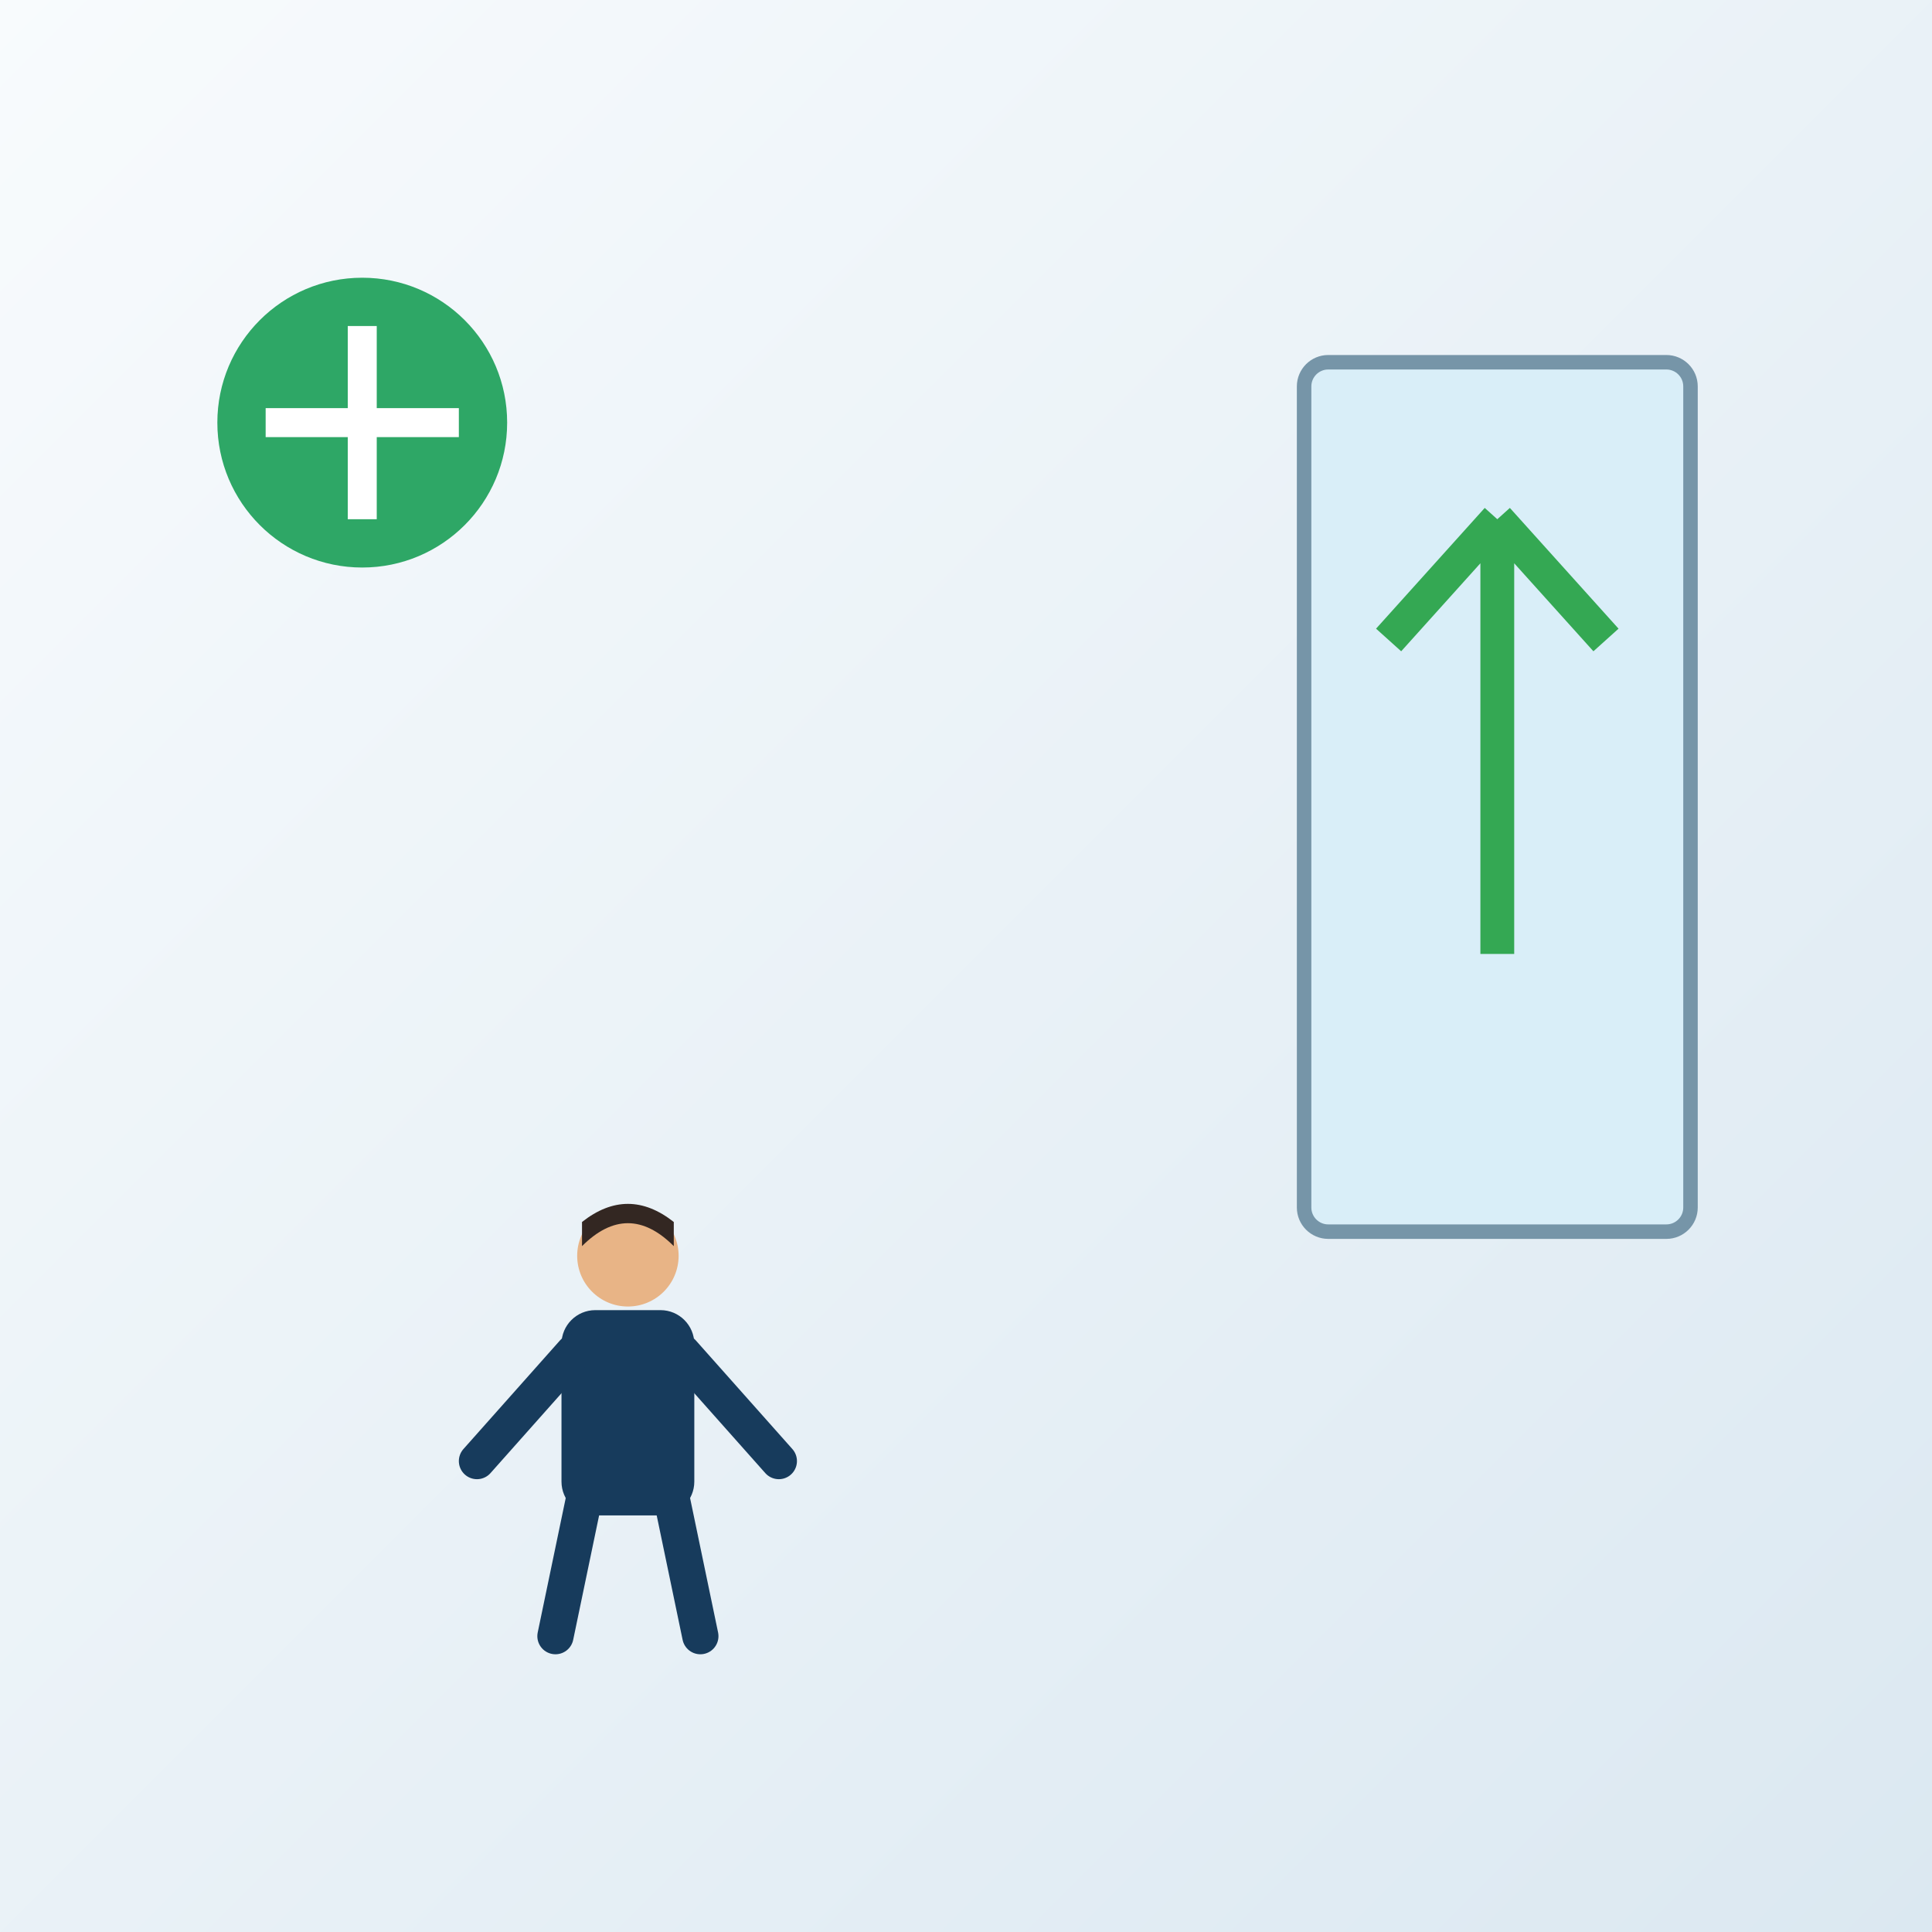
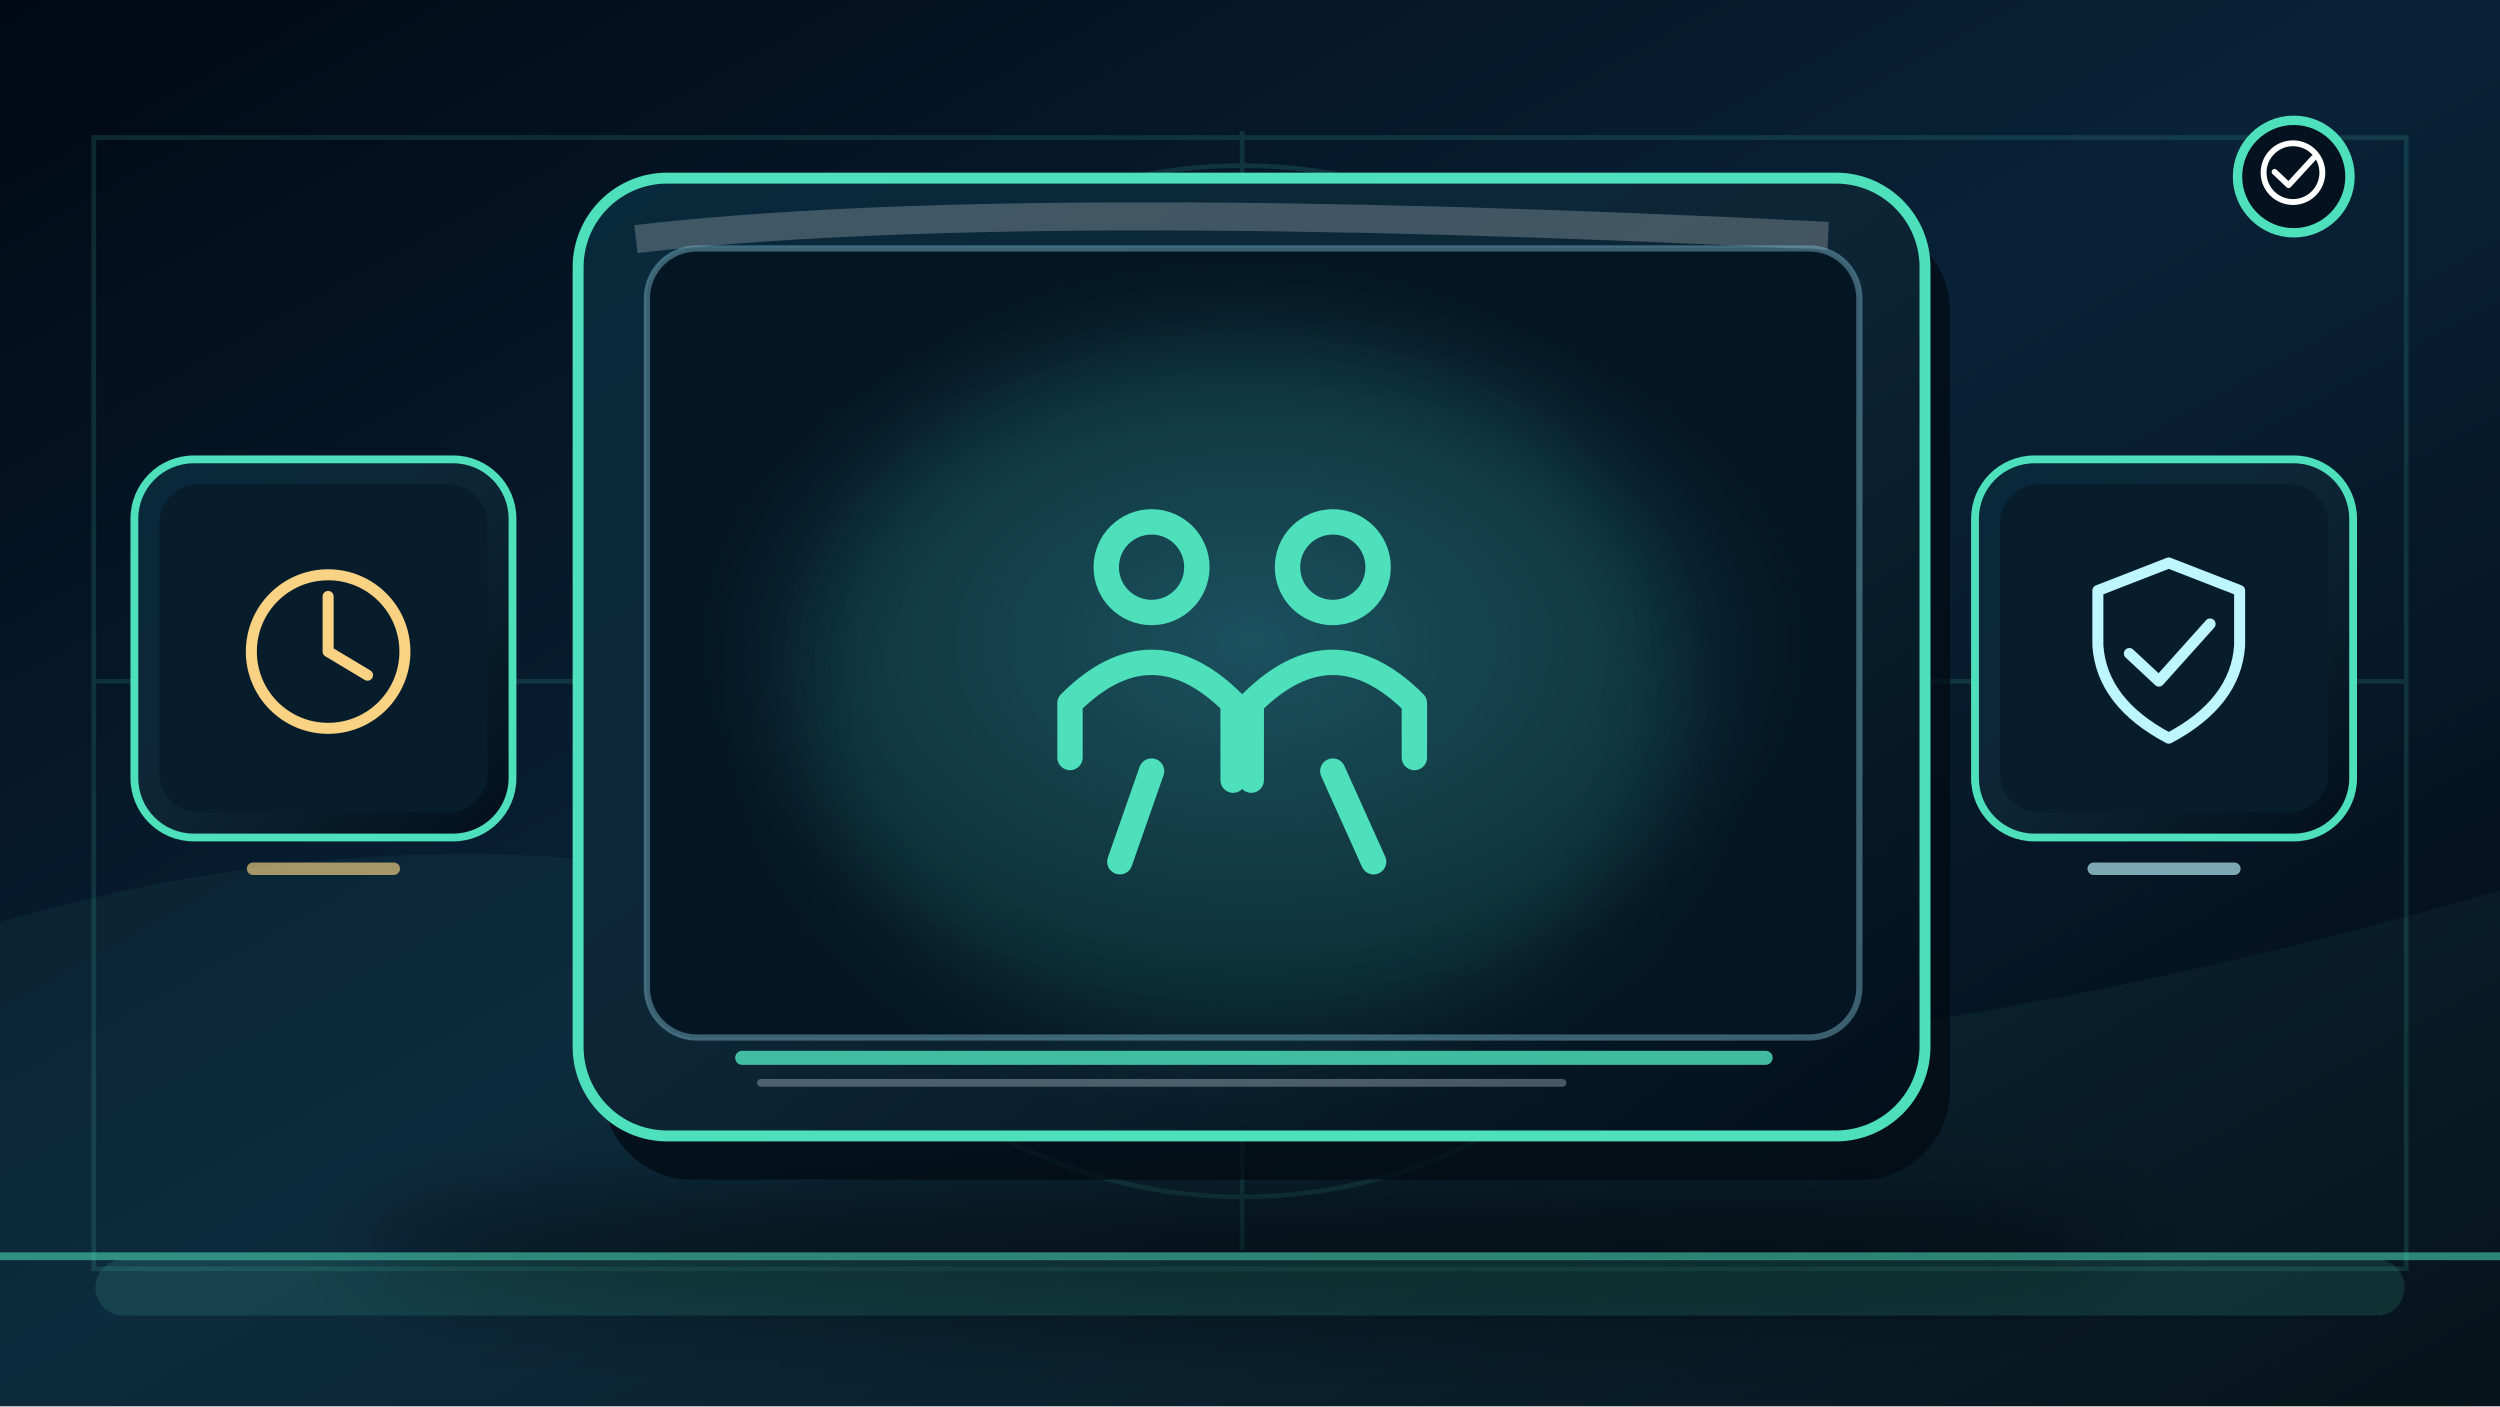
- <svg xmlns="http://www.w3.org/2000/svg" viewBox="0 0 1600 1600">
+ <svg xmlns="http://www.w3.org/2000/svg" width="1600" height="900" viewBox="0 0 1600 900" role="img" aria-label="assembly wait safety illustration">
  <defs>
-     <linearGradient id="b" x1="0" y1="0" x2="1" y2="1">
-       <stop stop-color="#f8fbfd" />
-       <stop offset="1" stop-color="#dbe8f1" />
+     <linearGradient id="bg" x2="1" y2="1">
+       <stop stop-color="#010914" />
+       <stop offset=".49" stop-color="#092238" />
+       <stop offset="1" stop-color="#020912" />
    </linearGradient>
+     <linearGradient id="glass" x2="1" y2="1">
+       <stop stop-color="#09293c" />
+       <stop offset=".48" stop-color="#0d2636" />
+       <stop offset="1" stop-color="#020f1b" />
+     </linearGradient>
+     <radialGradient id="card">
+       <stop stop-color="#143e52" />
+       <stop offset=".92" stop-color="#041623" />
+     </radialGradient>
+     <filter id="blur" x="-50%" y="-50%" width="200%" height="200%">
+       <feGaussianBlur stdDeviation="28" />
+     </filter>
  </defs>
-   <rect width="1600" height="1600" fill="url(#b)" />
-   <g transform="translate(520 1190)">
-     <circle cx="0" cy="-150" r="42" fill="#e8b486" />
-     <path d="M-38-158q38-38 76 0v-20q-38-30-76 0z" fill="#332722" />
-     <rect x="-55" y="-105" width="110" height="170" rx="28" fill="#173b5c" />
-     <path d="M-35 45l-25 120M35 45l25 120M-45-70l-80 90M45-70l80 90" stroke="#173b5c" stroke-width="30" stroke-linecap="round" />
+   <rect width="1600" height="900" fill="url(#bg)" />
+   <path d="M0 590 Q350 490 660 620 T1600 570 L1600 900 H0Z" fill="#4de0bb" opacity=".05" />
+   <g opacity=".14" stroke="#4de0bb" fill="none" stroke-width="3">
+     <rect x="60" y="88" width="1480" height="724" />
+     <circle cx="795" cy="436" r="330" />
+     <circle cx="795" cy="436" r="263" />
+     <path d="M60 436 H1540 M795 84 V800" />
  </g>
-   <rect x="1080" y="300" width="320" height="720" rx="20" fill="#d9eef8" stroke="#7695a8" stroke-width="12" />
-   <path d="M1240 430v360m0-360l-90 100m90-100l90 100" stroke="#34a853" stroke-width="28" fill="none" />
-   <circle cx="300" cy="350" r="120" fill="#2ea766" />
-   <path d="M300 270v160M220 350h160" stroke="#fff" stroke-width="24" />
+   <ellipse cx="800" cy="800" rx="570" ry="43" fill="#000" opacity=".46" filter="url(#blur)" />
+   <rect x="386" y="142" width="862" height="613" rx="57" fill="#01080f" opacity=".7" />
+   <rect x="370" y="114" width="862" height="613" rx="57" fill="url(#glass)" stroke="#4de0bb" stroke-width="7" />
+   <path d="M407 153 Q650 125 1170 151" fill="none" stroke="#fff" opacity=".22" stroke-width="18" />
+   <rect x="414" y="159" width="776" height="505" rx="32" fill="url(#card)" stroke="#7fbbcf" stroke-opacity=".45" stroke-width="4" />
+   <ellipse cx="795" cy="443" rx="281" ry="224" fill="#4de0bb" opacity=".12" filter="url(#blur)" />
+   <g transform="translate(650 276) scale(2.9)" fill="none" stroke="#4de0bb" stroke-width="5.6" stroke-linecap="round" stroke-linejoin="round">
+     <circle cx="30" cy="30" r="10" />
+     <circle cx="70" cy="30" r="10" />
+     <path d="M12 72 V60 Q30 42 48 60 V77 M52 77 V60 Q70 42 88 60 V72 M30 75 L23 95 M70 75 L79 95" />
+   </g>
+   <path d="M475 677 H1130" stroke="#4de0bb" stroke-width="9" opacity=".82" stroke-linecap="round" />
+   <path d="M487 693 H1000" stroke="#e4f6ff" stroke-width="5" opacity=".3" stroke-linecap="round" />
+   <rect x="86" y="294" width="242" height="242" rx="38" fill="url(#glass)" stroke="#4de0bb" stroke-width="5" />
+   <rect x="102" y="310" width="210" height="210" rx="25" fill="#071d2c" />
+   <g transform="translate(147 354) scale(1.26)" fill="none" stroke="#f9d383" stroke-width="5.6" stroke-linecap="round" stroke-linejoin="round">
+     <circle cx="50" cy="50" r="39" />
+     <path d="M50 22 V50 L70 62" />
+   </g>
+   <rect x="158" y="552" width="98" height="8" rx="4" fill="#f9d383" opacity=".65" />
+   <rect x="1264" y="294" width="242" height="242" rx="38" fill="url(#glass)" stroke="#4de0bb" stroke-width="5" />
+   <rect x="1280" y="310" width="210" height="210" rx="25" fill="#071d2c" />
+   <g transform="translate(1325 354) scale(1.26)" fill="none" stroke="#bdf6ff" stroke-width="5.6" stroke-linecap="round" stroke-linejoin="round">
+     <path d="M50 5 L86 19 V47 Q84 76 50 94 Q16 76 14 47 V19Z" />
+     <path d="M30 51 L45 65 L71 36" />
+   </g>
+   <rect x="1336" y="552" width="98" height="8" rx="4" fill="#bdf6ff" opacity=".65" />
+   <circle cx="1468" cy="113" r="36" stroke="#4de0bb" fill="#03121e" stroke-width="6" />
+   <g transform="translate(1444 87) scale(0.47)" fill="none" stroke="#fff" stroke-width="8" stroke-linecap="round" stroke-linejoin="round">
+     <circle cx="50" cy="50" r="40" />
+     <path d="M25 49 L44 67 L78 30" />
+   </g>
+   <path d="M0 804 H1600" stroke="#4de0bb" stroke-width="5" opacity=".55" />
+   <rect x="61" y="806" width="1478" height="36" rx="18" fill="#4de0bb" opacity=".13" />
</svg>
